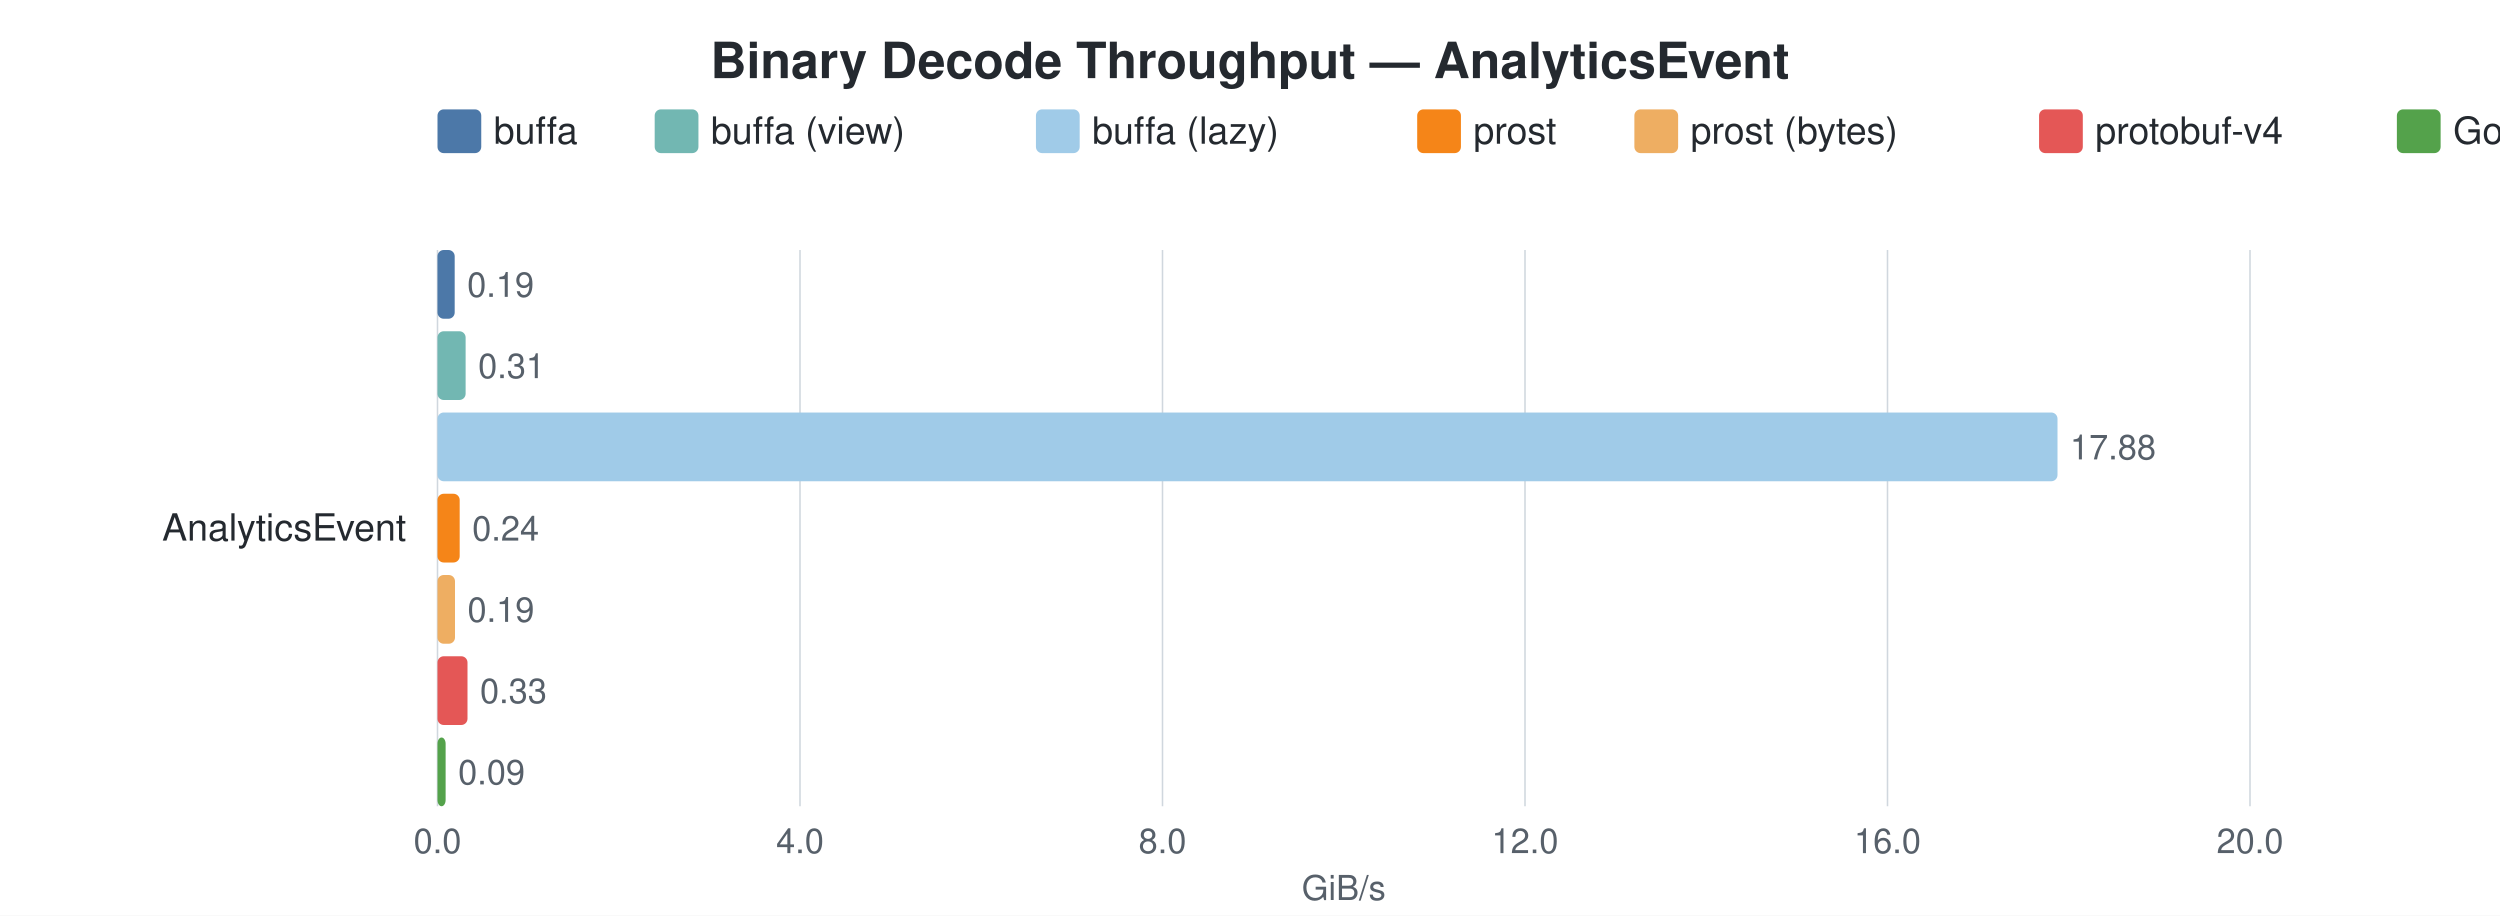
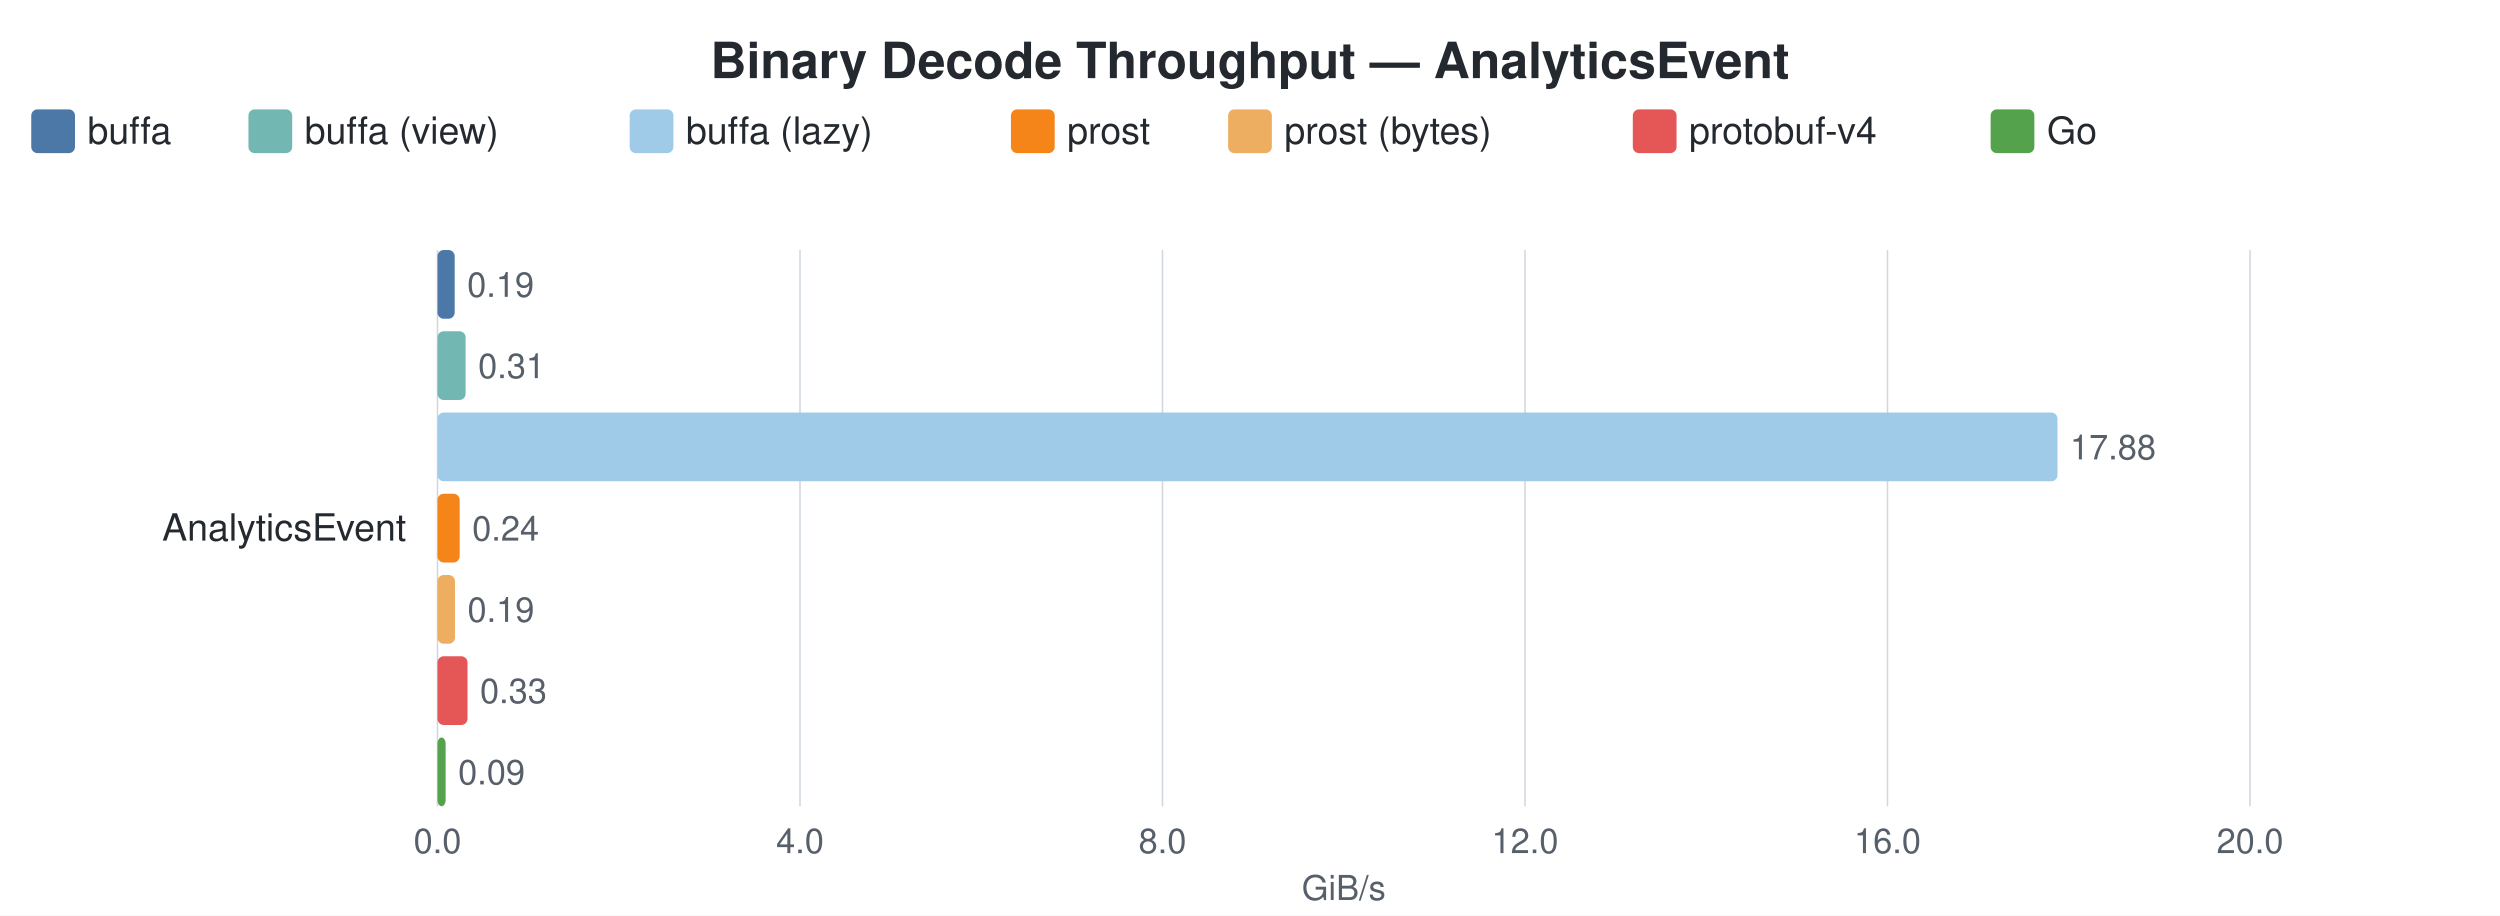
<svg xmlns="http://www.w3.org/2000/svg" width="800" height="293" viewBox="0 0 800 293">
  <style>
    text { font-family: -apple-system, BlinkMacSystemFont, "Segoe UI", Helvetica, Arial, sans-serif; }
    .title { font-size: 16px; font-weight: 600; fill: #24292f; }
    .label { font-size: 12px; fill: #24292f; }
    .value { font-size: 11px; fill: #57606a; }
    .axis-label { font-size: 11px; fill: #57606a; }
    .legend-text { font-size: 12px; fill: #24292f; }
    .grid { stroke: #d0d7de; stroke-width: 0.5; }
  </style>
  <rect width="100%" height="100%" fill="white" />
  <text x="400.0" y="25" text-anchor="middle" class="title">Binary Decode Throughput — AnalyticsEvent</text>
-   <rect x="140" y="35" width="14" height="14" rx="2" fill="#4C78A8" />
-   <text x="158" y="46" class="legend-text">buffa</text>
-   <rect x="209.5" y="35" width="14" height="14" rx="2" fill="#72B7B2" />
-   <text x="227.5" y="46" class="legend-text">buffa (view)</text>
-   <rect x="331.5" y="35" width="14" height="14" rx="2" fill="#A0CBE8" />
-   <text x="349.5" y="46" class="legend-text">buffa (lazy)</text>
-   <rect x="453.5" y="35" width="14" height="14" rx="2" fill="#F58518" />
-   <text x="471.5" y="46" class="legend-text">prost</text>
-   <rect x="523.0" y="35" width="14" height="14" rx="2" fill="#EEAE62" />
-   <text x="541.0" y="46" class="legend-text">prost (bytes)</text>
-   <rect x="652.5" y="35" width="14" height="14" rx="2" fill="#E45756" />
-   <text x="670.5" y="46" class="legend-text">protobuf-v4</text>
-   <rect x="767.0" y="35" width="14" height="14" rx="2" fill="#54A24B" />
-   <text x="785.0" y="46" class="legend-text">Go</text>
+   <rect x="10" y="35" width="14" height="14" rx="2" fill="#4C78A8" />
+   <text x="28" y="46" class="legend-text">buffa</text>
+   <rect x="79.5" y="35" width="14" height="14" rx="2" fill="#72B7B2" />
+   <text x="97.5" y="46" class="legend-text">buffa (view)</text>
+   <rect x="201.5" y="35" width="14" height="14" rx="2" fill="#A0CBE8" />
+   <text x="219.5" y="46" class="legend-text">buffa (lazy)</text>
+   <rect x="323.5" y="35" width="14" height="14" rx="2" fill="#F58518" />
+   <text x="341.5" y="46" class="legend-text">prost</text>
+   <rect x="393" y="35" width="14" height="14" rx="2" fill="#EEAE62" />
+   <text x="411" y="46" class="legend-text">prost (bytes)</text>
+   <rect x="522.5" y="35" width="14" height="14" rx="2" fill="#E45756" />
+   <text x="540.5" y="46" class="legend-text">protobuf-v4</text>
+   <rect x="637" y="35" width="14" height="14" rx="2" fill="#54A24B" />
+   <text x="655" y="46" class="legend-text">Go</text>
  <line x1="140.0" y1="80" x2="140.0" y2="258" class="grid" />
  <text x="140.0" y="273" text-anchor="middle" class="axis-label">0.0</text>
  <line x1="256.0" y1="80" x2="256.0" y2="258" class="grid" />
  <text x="256.0" y="273" text-anchor="middle" class="axis-label">4.0</text>
  <line x1="372.0" y1="80" x2="372.0" y2="258" class="grid" />
  <text x="372.0" y="273" text-anchor="middle" class="axis-label">8.0</text>
  <line x1="488.0" y1="80" x2="488.0" y2="258" class="grid" />
  <text x="488.0" y="273" text-anchor="middle" class="axis-label">12.0</text>
  <line x1="604.0" y1="80" x2="604.0" y2="258" class="grid" />
  <text x="604.0" y="273" text-anchor="middle" class="axis-label">16.0</text>
  <line x1="720.0" y1="80" x2="720.0" y2="258" class="grid" />
  <text x="720.0" y="273" text-anchor="middle" class="axis-label">20.0</text>
  <text x="430.0" y="288" text-anchor="middle" class="axis-label">GiB/s</text>
  <text x="130" y="173.0" text-anchor="end" class="label">AnalyticsEvent</text>
  <rect x="140" y="80.0" width="5.5" height="22" rx="2" fill="#4C78A8" />
  <text x="149.5" y="95.0" class="value">0.19</text>
  <rect x="140" y="106.0" width="9.0" height="22" rx="2" fill="#72B7B2" />
  <text x="153.0" y="121.0" class="value">0.31</text>
  <rect x="140" y="132.0" width="518.4" height="22" rx="2" fill="#A0CBE8" />
  <text x="662.4" y="147.0" class="value">17.88</text>
  <rect x="140" y="158.0" width="7.1" height="22" rx="2" fill="#F58518" />
  <text x="151.1" y="173.0" class="value">0.24</text>
  <rect x="140" y="184.0" width="5.6" height="22" rx="2" fill="#EEAE62" />
  <text x="149.6" y="199.0" class="value">0.19</text>
  <rect x="140" y="210.0" width="9.6" height="22" rx="2" fill="#E45756" />
  <text x="153.6" y="225.0" class="value">0.33</text>
  <rect x="140" y="236.0" width="2.6" height="22" rx="2" fill="#54A24B" />
  <text x="146.6" y="251.0" class="value">0.09</text>
</svg>
